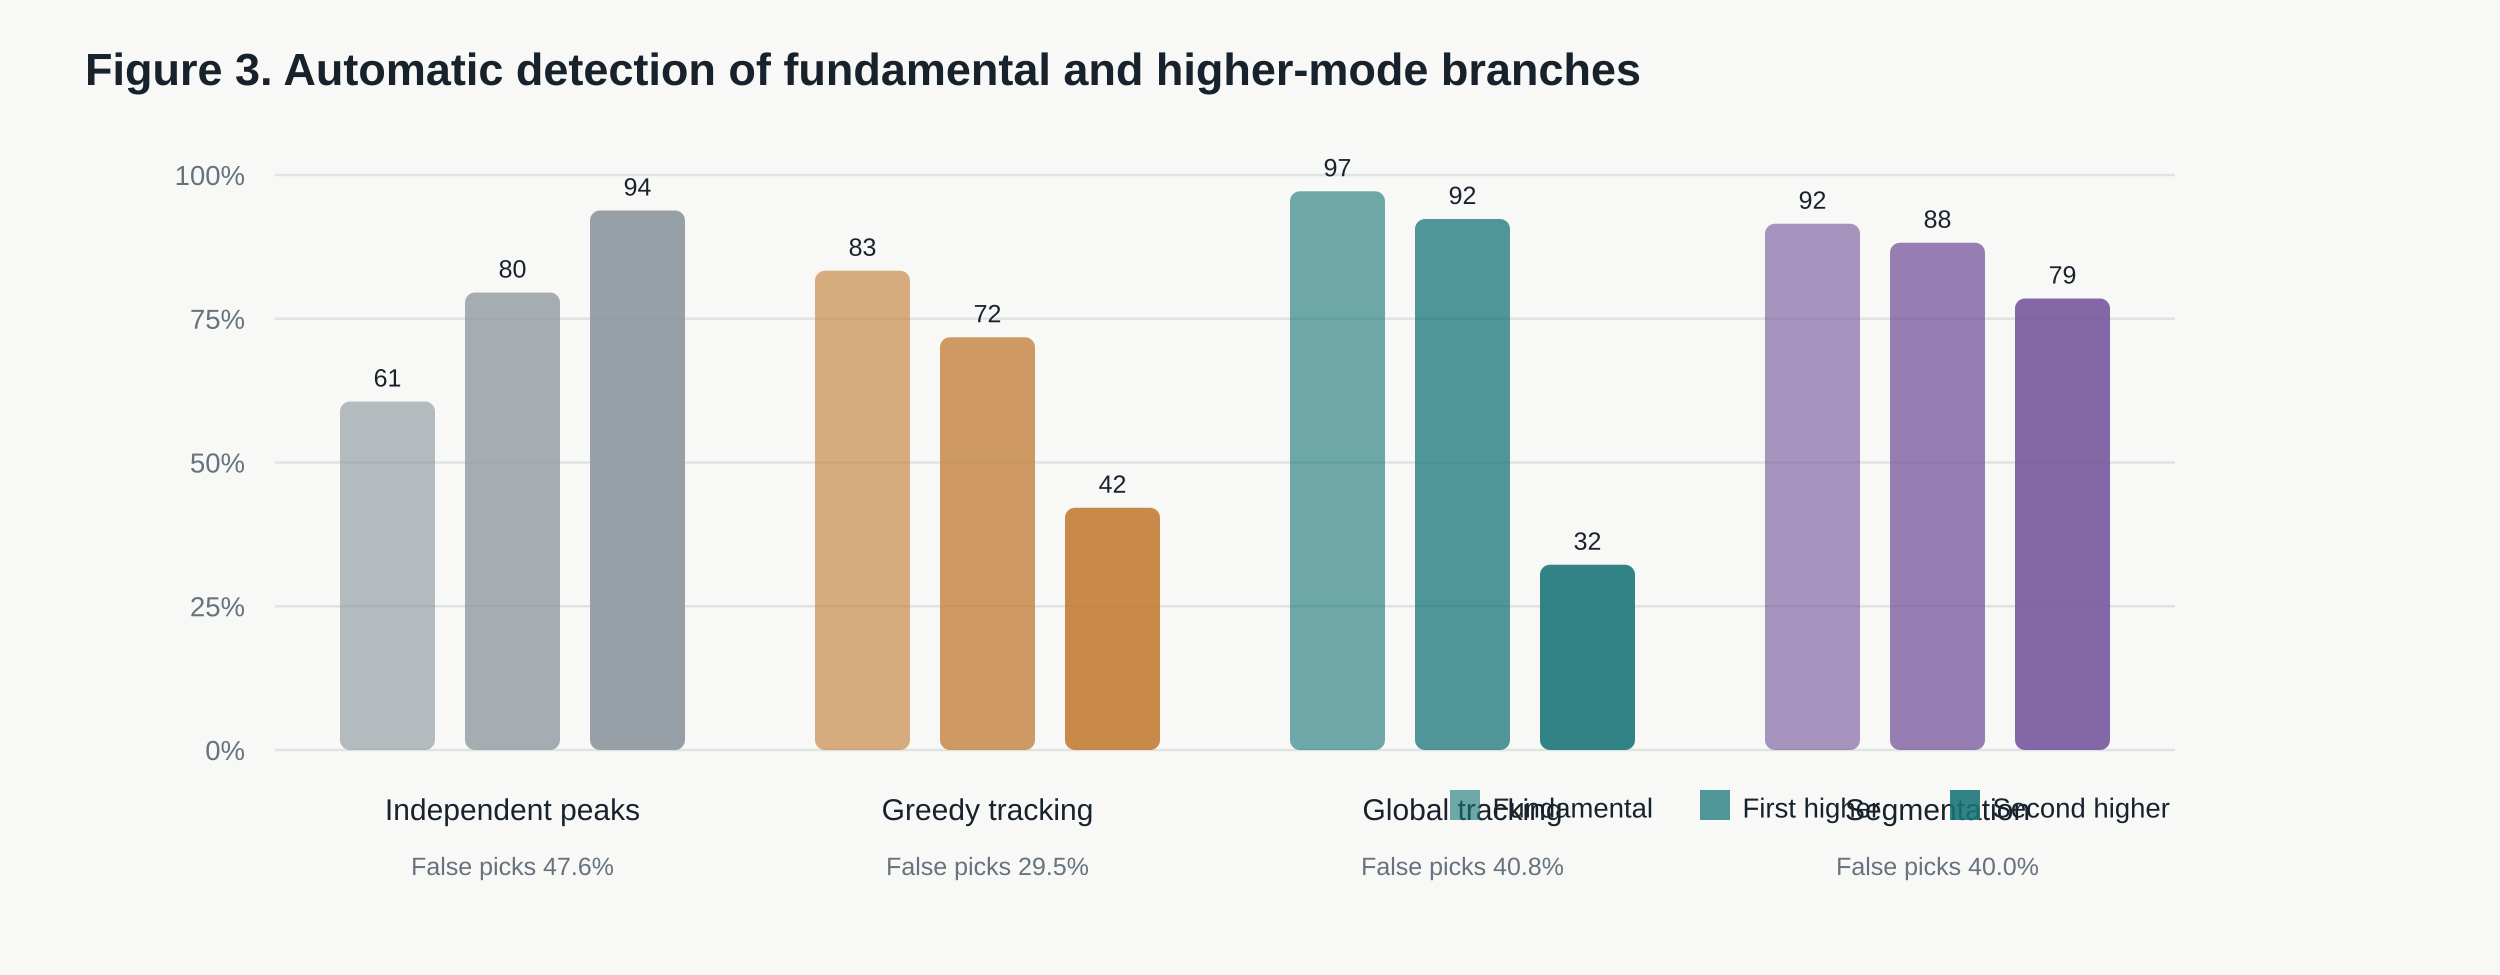
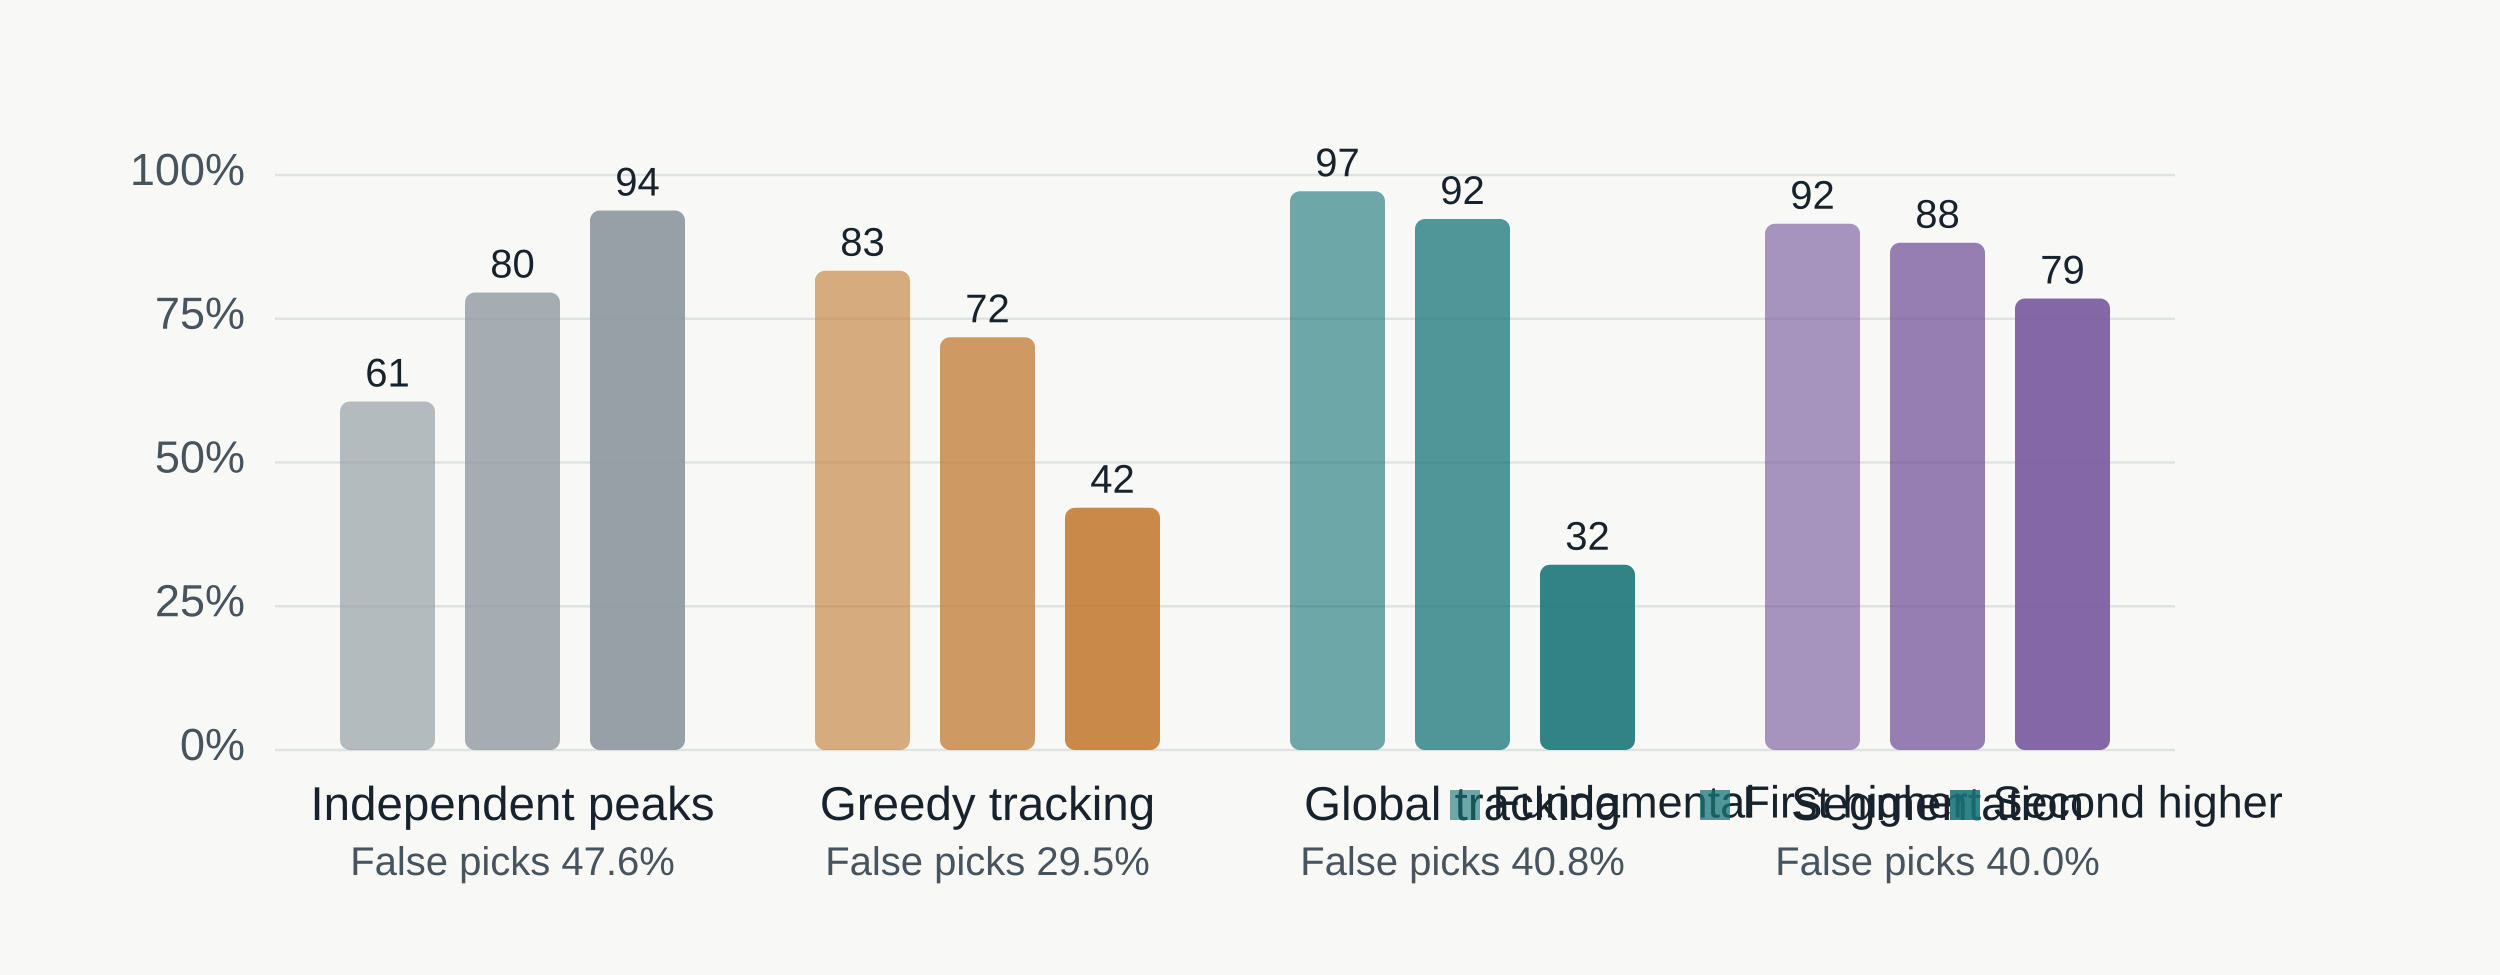
<svg xmlns="http://www.w3.org/2000/svg" width="1000" height="390" viewBox="0 0 1000 390" role="img">
  <rect width="100%" height="100%" fill="#f8f9f7" />
  <style>text{font-family:Arial,"Liberation Sans",sans-serif;}</style>
-   <text x="34.0" y="34.0" font-size="18" font-weight="600" fill="#18222c" text-anchor="start">Figure 3. Automatic detection of fundamental and higher-mode branches</text>
  <path d="M110 300.0 H870" stroke="#dfe4e3" />
-   <text x="98.0" y="304.0" font-size="11" font-weight="400" fill="#66727d" text-anchor="end">0%</text>
+   <text x="98.0" y="304.0" font-size="18" font-weight="400" fill="#48545d" text-anchor="end">0%</text>
  <path d="M110 242.5 H870" stroke="#dfe4e3" />
-   <text x="98.0" y="246.5" font-size="11" font-weight="400" fill="#66727d" text-anchor="end">25%</text>
+   <text x="98.0" y="246.5" font-size="18" font-weight="400" fill="#48545d" text-anchor="end">25%</text>
  <path d="M110 185.0 H870" stroke="#dfe4e3" />
-   <text x="98.0" y="189.0" font-size="11" font-weight="400" fill="#66727d" text-anchor="end">50%</text>
+   <text x="98.0" y="189.0" font-size="18" font-weight="400" fill="#48545d" text-anchor="end">50%</text>
  <path d="M110 127.5 H870" stroke="#dfe4e3" />
-   <text x="98.0" y="131.5" font-size="11" font-weight="400" fill="#66727d" text-anchor="end">75%</text>
+   <text x="98.0" y="131.5" font-size="18" font-weight="400" fill="#48545d" text-anchor="end">75%</text>
  <path d="M110 70.0 H870" stroke="#dfe4e3" />
-   <text x="98.0" y="74.0" font-size="11" font-weight="400" fill="#66727d" text-anchor="end">100%</text>
+   <text x="98.0" y="74.0" font-size="18" font-weight="400" fill="#48545d" text-anchor="end">100%</text>
  <rect x="136.0" y="160.6" width="38" height="139.4" rx="4" fill="#8a949c" opacity="0.62" />
-   <text x="155.0" y="154.6" font-size="10" font-weight="500" fill="#18222c" text-anchor="middle">61</text>
+   <text x="155.0" y="154.6" font-size="16" font-weight="500" fill="#18222c" text-anchor="middle">61</text>
  <rect x="186.0" y="117.0" width="38" height="183.0" rx="4" fill="#8a949c" opacity="0.75" />
-   <text x="205.0" y="111.0" font-size="10" font-weight="500" fill="#18222c" text-anchor="middle">80</text>
+   <text x="205.0" y="111.0" font-size="16" font-weight="500" fill="#18222c" text-anchor="middle">80</text>
  <rect x="236.0" y="84.2" width="38" height="215.8" rx="4" fill="#8a949c" opacity="0.88" />
-   <text x="255.0" y="78.2" font-size="10" font-weight="500" fill="#18222c" text-anchor="middle">94</text>
-   <text x="205.0" y="328.0" font-size="12" font-weight="500" fill="#18222c" text-anchor="middle">Independent peaks</text>
-   <text x="205.0" y="350.0" font-size="10" font-weight="400" fill="#66727d" text-anchor="middle">False picks 47.6%</text>
+   <text x="255.0" y="78.2" font-size="16" font-weight="500" fill="#18222c" text-anchor="middle">94</text>
+   <text x="205.0" y="328.0" font-size="19" font-weight="500" fill="#18222c" text-anchor="middle">Independent peaks</text>
+   <text x="205.0" y="350.0" font-size="16" font-weight="400" fill="#48545d" text-anchor="middle">False picks 47.6%</text>
  <rect x="326.0" y="108.3" width="38" height="191.7" rx="4" fill="#c27a32" opacity="0.62" />
-   <text x="345.0" y="102.3" font-size="10" font-weight="500" fill="#18222c" text-anchor="middle">83</text>
+   <text x="345.0" y="102.3" font-size="16" font-weight="500" fill="#18222c" text-anchor="middle">83</text>
  <rect x="376.0" y="134.9" width="38" height="165.1" rx="4" fill="#c27a32" opacity="0.75" />
-   <text x="395.0" y="128.9" font-size="10" font-weight="500" fill="#18222c" text-anchor="middle">72</text>
+   <text x="395.0" y="128.9" font-size="16" font-weight="500" fill="#18222c" text-anchor="middle">72</text>
  <rect x="426.0" y="203.1" width="38" height="96.9" rx="4" fill="#c27a32" opacity="0.88" />
-   <text x="445.0" y="197.1" font-size="10" font-weight="500" fill="#18222c" text-anchor="middle">42</text>
-   <text x="395.0" y="328.0" font-size="12" font-weight="500" fill="#18222c" text-anchor="middle">Greedy tracking</text>
-   <text x="395.0" y="350.0" font-size="10" font-weight="400" fill="#66727d" text-anchor="middle">False picks 29.5%</text>
+   <text x="445.0" y="197.1" font-size="16" font-weight="500" fill="#18222c" text-anchor="middle">42</text>
+   <text x="395.0" y="328.0" font-size="19" font-weight="500" fill="#18222c" text-anchor="middle">Greedy tracking</text>
+   <text x="395.0" y="350.0" font-size="16" font-weight="400" fill="#48545d" text-anchor="middle">False picks 29.5%</text>
  <rect x="516.0" y="76.5" width="38" height="223.5" rx="4" fill="#187477" opacity="0.62" />
-   <text x="535.0" y="70.5" font-size="10" font-weight="500" fill="#18222c" text-anchor="middle">97</text>
+   <text x="535.0" y="70.5" font-size="16" font-weight="500" fill="#18222c" text-anchor="middle">97</text>
  <rect x="566.0" y="87.6" width="38" height="212.4" rx="4" fill="#187477" opacity="0.75" />
-   <text x="585.0" y="81.6" font-size="10" font-weight="500" fill="#18222c" text-anchor="middle">92</text>
+   <text x="585.0" y="81.6" font-size="16" font-weight="500" fill="#18222c" text-anchor="middle">92</text>
  <rect x="616.0" y="225.9" width="38" height="74.1" rx="4" fill="#187477" opacity="0.88" />
-   <text x="635.0" y="219.9" font-size="10" font-weight="500" fill="#18222c" text-anchor="middle">32</text>
-   <text x="585.0" y="328.0" font-size="12" font-weight="500" fill="#18222c" text-anchor="middle">Global tracking</text>
-   <text x="585.0" y="350.0" font-size="10" font-weight="400" fill="#66727d" text-anchor="middle">False picks 40.8%</text>
+   <text x="635.0" y="219.9" font-size="16" font-weight="500" fill="#18222c" text-anchor="middle">32</text>
+   <text x="585.0" y="328.0" font-size="19" font-weight="500" fill="#18222c" text-anchor="middle">Global tracking</text>
+   <text x="585.0" y="350.0" font-size="16" font-weight="400" fill="#48545d" text-anchor="middle">False picks 40.8%</text>
  <rect x="706.0" y="89.5" width="38" height="210.5" rx="4" fill="#75549b" opacity="0.62" />
-   <text x="725.0" y="83.5" font-size="10" font-weight="500" fill="#18222c" text-anchor="middle">92</text>
+   <text x="725.0" y="83.5" font-size="16" font-weight="500" fill="#18222c" text-anchor="middle">92</text>
  <rect x="756.0" y="97.1" width="38" height="202.9" rx="4" fill="#75549b" opacity="0.75" />
-   <text x="775.0" y="91.1" font-size="10" font-weight="500" fill="#18222c" text-anchor="middle">88</text>
+   <text x="775.0" y="91.1" font-size="16" font-weight="500" fill="#18222c" text-anchor="middle">88</text>
  <rect x="806.0" y="119.4" width="38" height="180.6" rx="4" fill="#75549b" opacity="0.88" />
-   <text x="825.0" y="113.4" font-size="10" font-weight="500" fill="#18222c" text-anchor="middle">79</text>
-   <text x="775.0" y="328.0" font-size="12" font-weight="500" fill="#18222c" text-anchor="middle">Segmentation</text>
-   <text x="775.0" y="350.0" font-size="10" font-weight="400" fill="#66727d" text-anchor="middle">False picks 40.0%</text>
+   <text x="825.0" y="113.4" font-size="16" font-weight="500" fill="#18222c" text-anchor="middle">79</text>
+   <text x="775.0" y="328.0" font-size="19" font-weight="500" fill="#18222c" text-anchor="middle">Segmentation</text>
+   <text x="775.0" y="350.0" font-size="16" font-weight="400" fill="#48545d" text-anchor="middle">False picks 40.0%</text>
  <rect x="580" y="316" width="12" height="12" fill="#187477" opacity="0.62" />
-   <text x="597.0" y="327.0" font-size="11" font-weight="400" fill="#18222c" text-anchor="start">Fundamental</text>
+   <text x="597.0" y="327.0" font-size="18" font-weight="400" fill="#18222c" text-anchor="start">Fundamental</text>
  <rect x="680" y="316" width="12" height="12" fill="#187477" opacity="0.75" />
-   <text x="697.0" y="327.0" font-size="11" font-weight="400" fill="#18222c" text-anchor="start">First higher</text>
+   <text x="697.0" y="327.0" font-size="18" font-weight="400" fill="#18222c" text-anchor="start">First higher</text>
  <rect x="780" y="316" width="12" height="12" fill="#187477" opacity="0.88" />
-   <text x="797.0" y="327.0" font-size="11" font-weight="400" fill="#18222c" text-anchor="start">Second higher</text>
+   <text x="797.0" y="327.0" font-size="18" font-weight="400" fill="#18222c" text-anchor="start">Second higher</text>
</svg>
